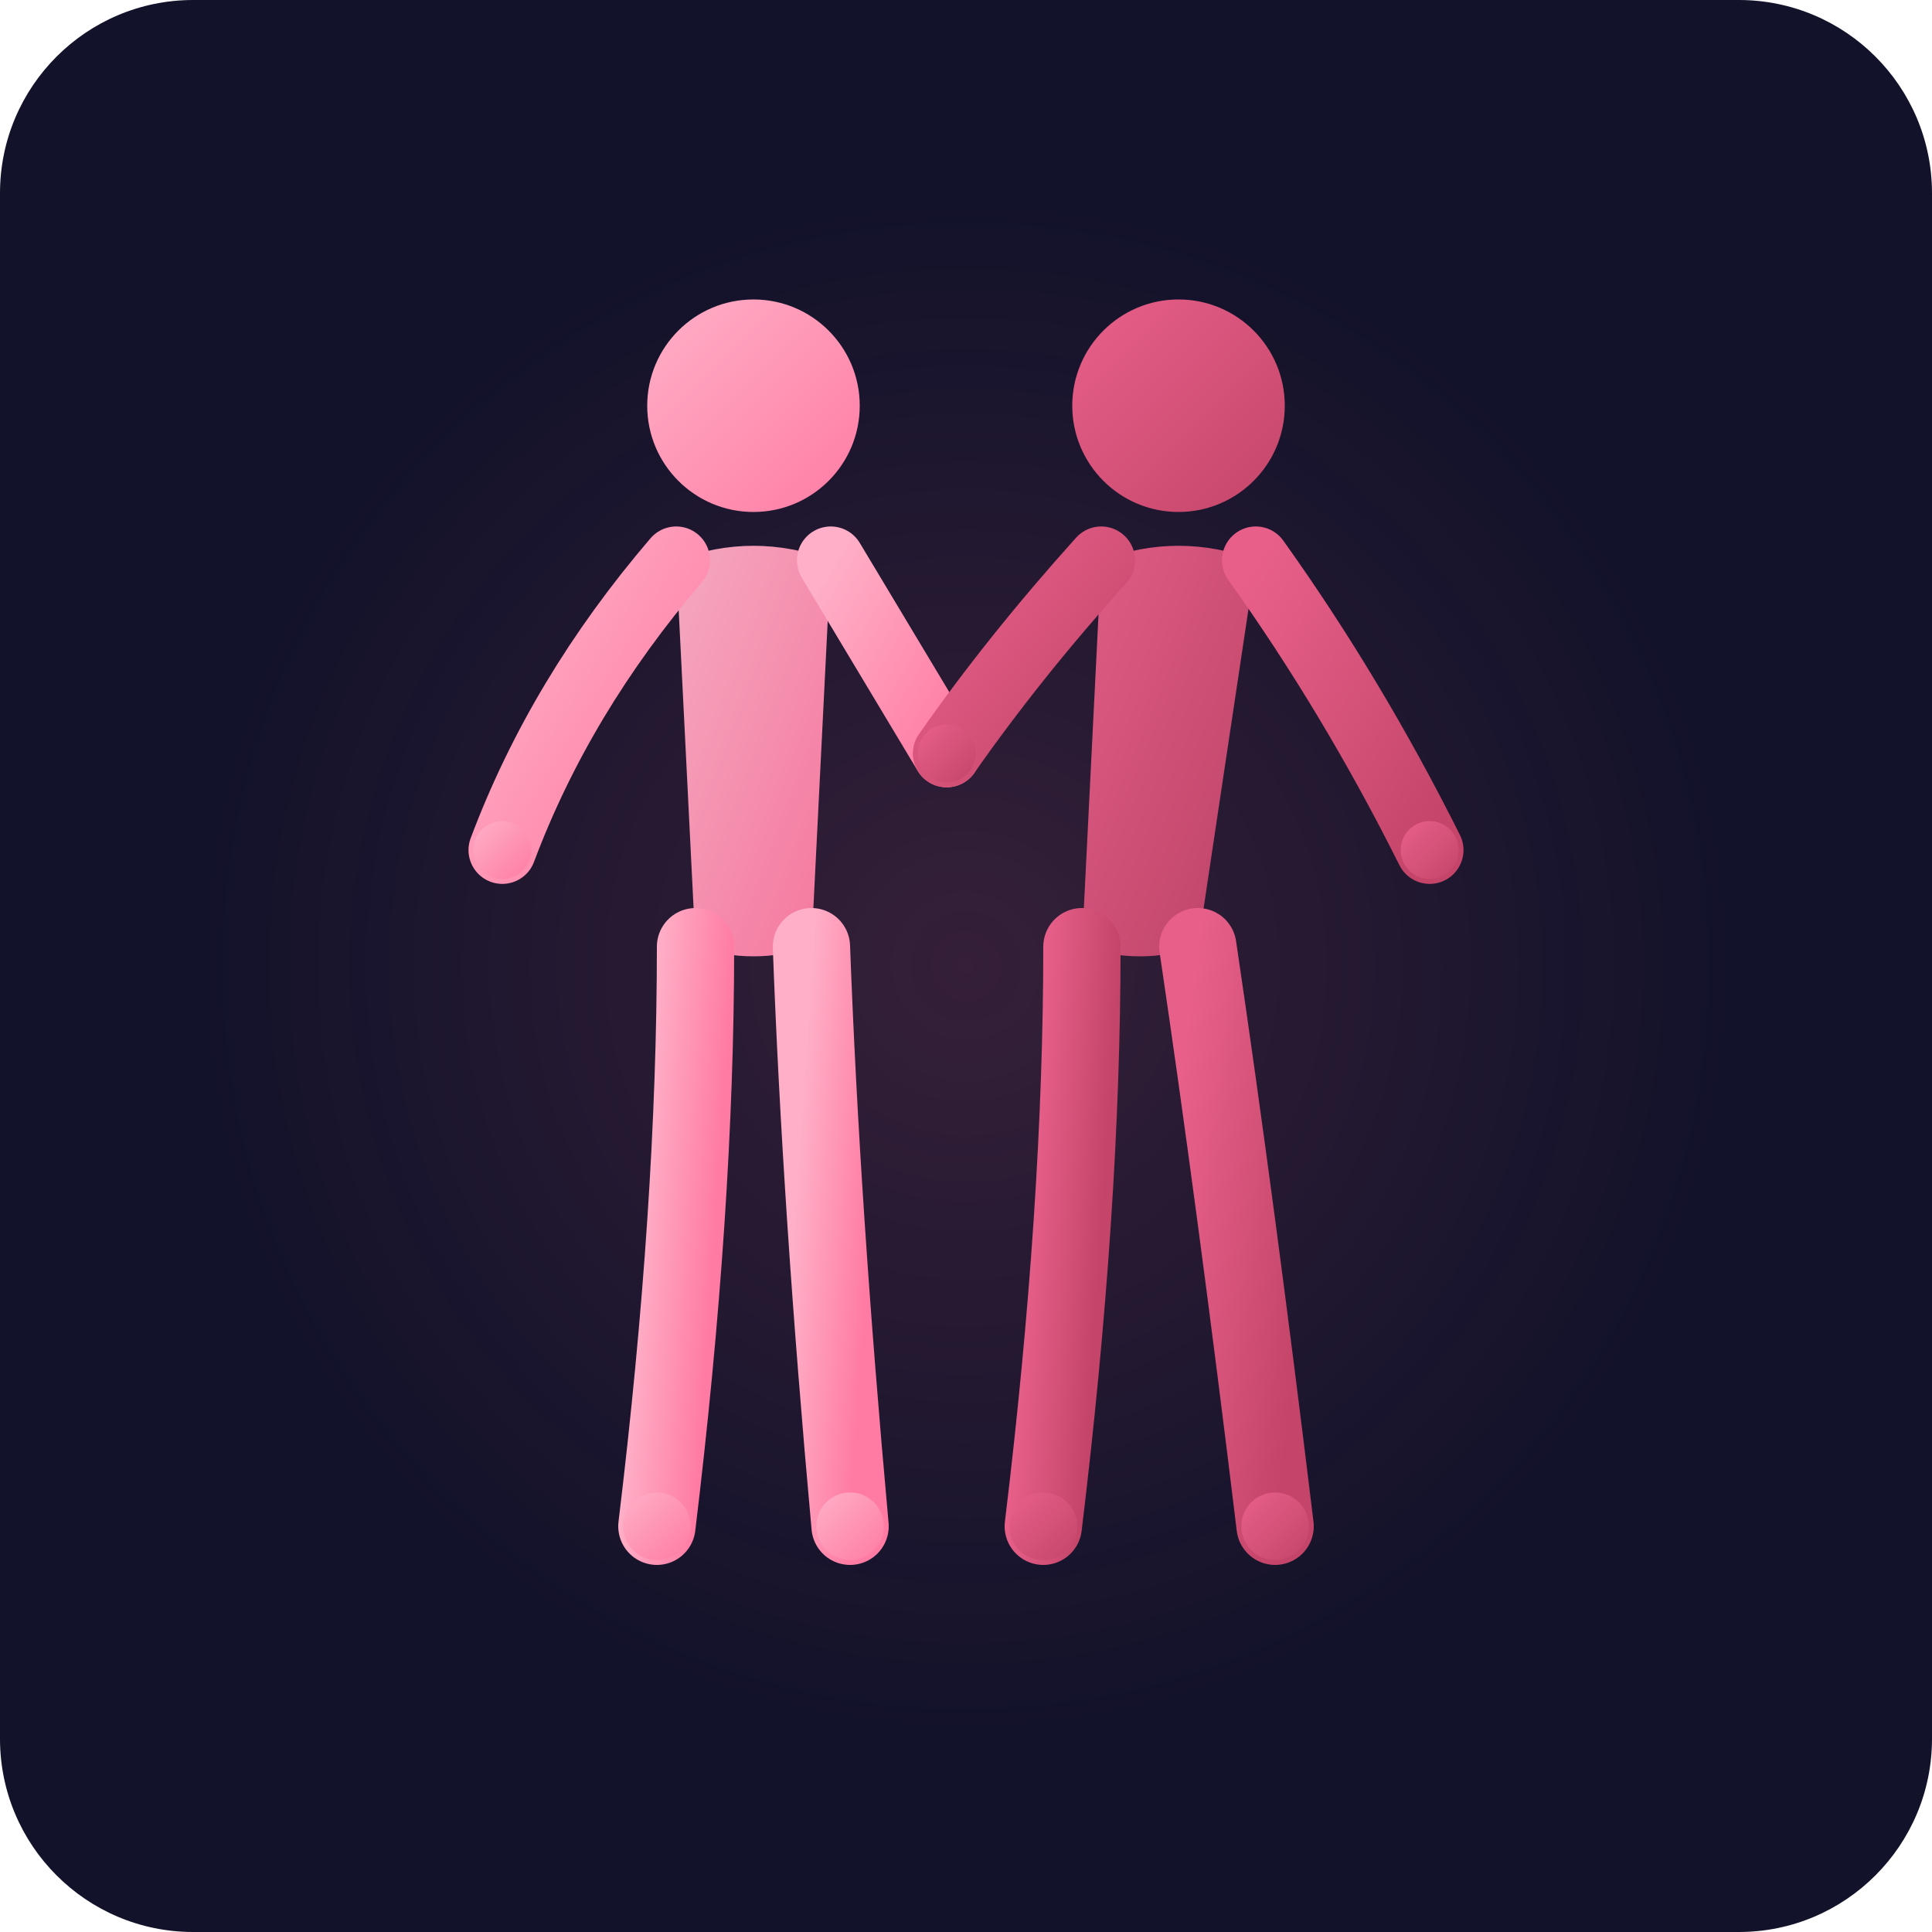
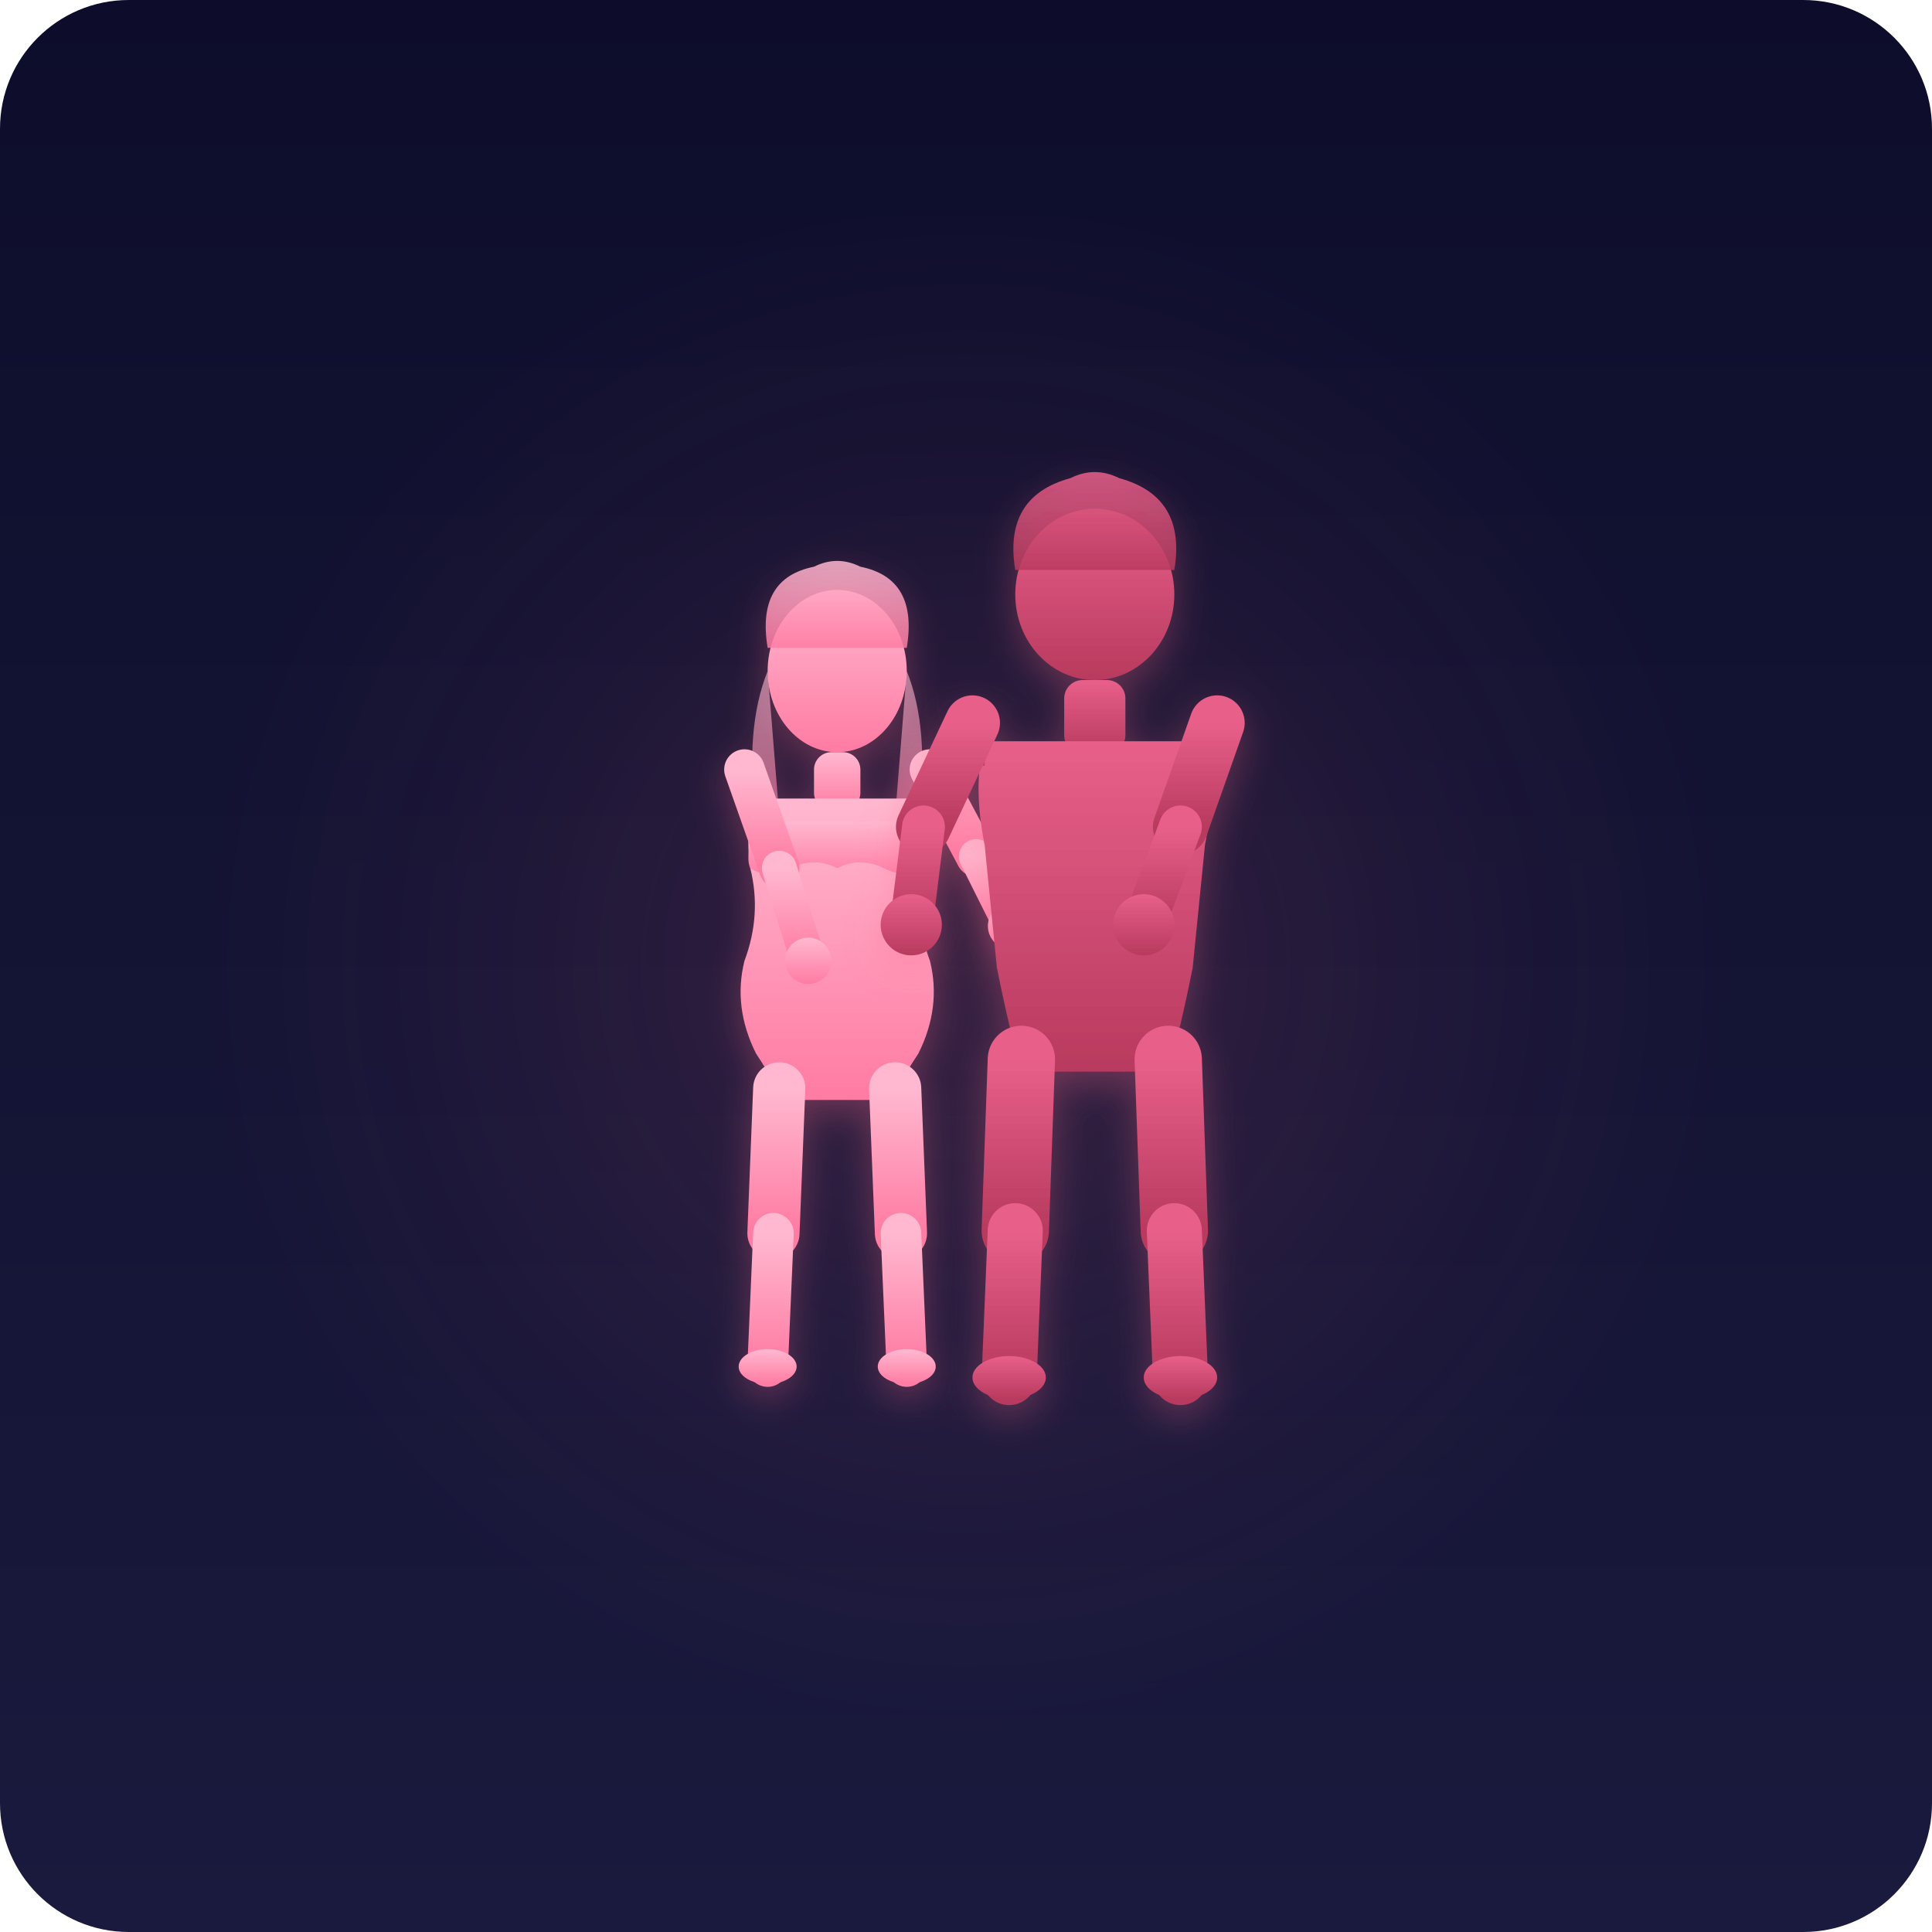
- <svg xmlns="http://www.w3.org/2000/svg" viewBox="0 0 200 200" width="200" height="200">
+ <svg xmlns="http://www.w3.org/2000/svg" viewBox="0 0 300 300" width="300" height="300">
  <defs>
-     <linearGradient id="g1" x1="0%" y1="0%" x2="100%" y2="100%">
-       <stop offset="0%" style="stop-color:#FFB0C8;stop-opacity:1" />
-       <stop offset="100%" style="stop-color:#FF7BA3;stop-opacity:1" />
+     <linearGradient id="bg" x1="0" y1="0" x2="0" y2="1">
+       <stop offset="0%" stop-color="#0d0d2b" />
+       <stop offset="100%" stop-color="#1a1a3e" />
    </linearGradient>
-     <linearGradient id="g2" x1="0%" y1="0%" x2="100%" y2="100%">
-       <stop offset="0%" style="stop-color:#E8608A;stop-opacity:1" />
-       <stop offset="100%" style="stop-color:#C44569;stop-opacity:1" />
+     <linearGradient id="f1" x1="0" y1="0" x2="0" y2="1">
+       <stop offset="0%" stop-color="#FFB8D0" />
+       <stop offset="100%" stop-color="#FF7BA3" />
+     </linearGradient>
+     <linearGradient id="f2" x1="0" y1="0" x2="0" y2="1">
+       <stop offset="0%" stop-color="#E8608A" />
+       <stop offset="100%" stop-color="#B83A5E" />
    </linearGradient>
    <radialGradient id="glow" cx="50%" cy="50%" r="50%">
-       <stop offset="0%" style="stop-color:#FF6B8A;stop-opacity:0.15" />
-       <stop offset="100%" style="stop-color:#FF6B8A;stop-opacity:0" />
+       <stop offset="0%" stop-color="#FF6B8A" stop-opacity="0.15" />
+       <stop offset="60%" stop-color="#FF6B8A" stop-opacity="0.05" />
+       <stop offset="100%" stop-color="#FF6B8A" stop-opacity="0" />
    </radialGradient>
+     <filter id="shadow" x="-20%" y="-20%" width="140%" height="140%">
+       <feDropShadow dx="0" dy="2" stdDeviation="3" flood-color="#FF6B8A" flood-opacity="0.3" />
+     </filter>
  </defs>
-   <rect width="200" height="200" fill="#12122a" rx="20" />
-   <circle cx="100" cy="100" r="80" fill="url(#glow)" />
-   <circle cx="78" cy="42" r="11" fill="url(#g1)" />
-   <line x1="78" y1="51" x2="78.0" y2="55.0" stroke="url(#g1)" stroke-width="6" stroke-linecap="round" />
-   <path d="M70,58 Q78.0,55 86,58               L84,98 Q78.0,100 72,98 Z" fill="url(#g1)" opacity="0.95" />
-   <path d="M70,58 Q58,72 52,88" fill="none" stroke="url(#g1)" stroke-width="7" stroke-linecap="round" />
-   <circle cx="52" cy="88" r="3.0" fill="url(#g1)" />
-   <path d="M86,58 Q92,68 98,78" fill="none" stroke="url(#g1)" stroke-width="7" stroke-linecap="round" />
-   <circle cx="98" cy="78" r="3.0" fill="url(#g1)" />
-   <path d="M72,98 Q72,125 68,158" fill="none" stroke="url(#g1)" stroke-width="8" stroke-linecap="round" />
-   <circle cx="68" cy="158" r="3.5" fill="url(#g1)" />
-   <path d="M84,98 Q85,125 88,158" fill="none" stroke="url(#g1)" stroke-width="8" stroke-linecap="round" />
-   <circle cx="88" cy="158" r="3.5" fill="url(#g1)" />
-   <circle cx="122" cy="42" r="11" fill="url(#g2)" />
-   <line x1="122" y1="51" x2="122.0" y2="55.0" stroke="url(#g2)" stroke-width="6" stroke-linecap="round" />
-   <path d="M114,58 Q122.0,55 130,58               L124,98 Q118.0,100 112,98 Z" fill="url(#g2)" opacity="0.95" />
-   <path d="M114,58 Q105,68 98,78" fill="none" stroke="url(#g2)" stroke-width="7" stroke-linecap="round" />
-   <circle cx="98" cy="78" r="3.0" fill="url(#g2)" />
-   <path d="M130,58 Q140,72 148,88" fill="none" stroke="url(#g2)" stroke-width="7" stroke-linecap="round" />
-   <circle cx="148" cy="88" r="3.0" fill="url(#g2)" />
-   <path d="M112,98 Q112,125 108,158" fill="none" stroke="url(#g2)" stroke-width="8" stroke-linecap="round" />
-   <circle cx="108" cy="158" r="3.5" fill="url(#g2)" />
-   <path d="M124,98 Q128,125 132,158" fill="none" stroke="url(#g2)" stroke-width="8" stroke-linecap="round" />
-   <circle cx="132" cy="158" r="3.5" fill="url(#g2)" />
+   <rect width="300" height="300" fill="url(#bg)" rx="20" />
+   <circle cx="150" cy="150" r="120" fill="url(#glow)" />
+   <g transform="translate(130,160) rotate(0) scale(0.9)" filter="url(#shadow)">
+     <ellipse cx="0" cy="-62" rx="12" ry="14" fill="url(#f1)" />
+     <path d="M-12,-66 Q-14,-78 -4,-80 Q0,-82 4,-80 Q14,-78 12,-66" fill="url(#f1)" opacity="0.85" />
+     <path d="M-12,-62 Q-16,-52 -14,-37 Q-12,-32 -10,-37" fill="url(#f1)" opacity="0.6" />
+     <path d="M12,-62 Q16,-52 14,-37 Q12,-32 10,-37" fill="url(#f1)" opacity="0.6" />
+     <rect x="-4" y="-48" width="8" height="10" rx="3" fill="url(#f1)" />
+     <path d="M-14,-40 Q-16,-35 -15,-28 Q-13,-20 -16,-12 Q-18,-4 -14,4 Q-10,10 -10,12 L10,12 Q10,10 14,4 Q18,-4 16,-12 Q13,-20 15,-28 Q16,-35 14,-40 Z" fill="url(#f1)" />
+     <path d="M-14,-36 Q-16,-30 -15,-28 Q-12,-26 -8,-28 Q-4,-30 0,-28 Q4,-30 8,-28 Q12,-26 15,-28 Q16,-30 14,-36" fill="url(#f1)" opacity="0.9" />
+     <line x1="-16" y1="-45" x2="-10" y2="-28" stroke="url(#f1)" stroke-width="7" stroke-linecap="round" />
+     <line x1="-10" y1="-28" x2="-5" y2="-12" stroke="url(#f1)" stroke-width="6" stroke-linecap="round" />
+     <circle cx="-5" cy="-12" r="4" fill="url(#f1)" />
+     <line x1="16" y1="-45" x2="24" y2="-30" stroke="url(#f1)" stroke-width="7" stroke-linecap="round" />
+     <line x1="24" y1="-30" x2="30" y2="-18" stroke="url(#f1)" stroke-width="6" stroke-linecap="round" />
+     <circle cx="30" cy="-18" r="4" fill="url(#f1)" />
+     <line x1="-10" y1="10" x2="-11" y2="35" stroke="url(#f1)" stroke-width="9" stroke-linecap="round" />
+     <line x1="-11" y1="35" x2="-12" y2="58" stroke="url(#f1)" stroke-width="7" stroke-linecap="round" />
+     <ellipse cx="-12" cy="58" rx="5" ry="3" fill="url(#f1)" />
+     <line x1="10" y1="10" x2="11" y2="35" stroke="url(#f1)" stroke-width="9" stroke-linecap="round" />
+     <line x1="11" y1="35" x2="12" y2="58" stroke="url(#f1)" stroke-width="7" stroke-linecap="round" />
+     <ellipse cx="12" cy="58" rx="5" ry="3" fill="url(#f1)" />
+   </g>
+   <g transform="translate(170,155) rotate(0) scale(0.95)" filter="url(#shadow)">
+     <ellipse cx="0" cy="-66" rx="13" ry="14" fill="url(#f2)" />
+     <path d="M-13,-70 Q-15,-82 -4,-85 Q0,-87 4,-85 Q15,-82 13,-70" fill="url(#f2)" opacity="0.85" />
+     <rect x="-5" y="-52" width="10" height="12" rx="3" fill="url(#f2)" />
+     <path d="M-18,-42 Q-20,-35 -18,-25 Q-17,-15 -16,-5 Q-14,5 -12,12 L12,12 Q14,5 16,-5 Q17,-15 18,-25 Q20,-35 18,-42 Z" fill="url(#f2)" />
+     <path d="M-18,-42 Q-22,-44 -22,-40 Q-22,-38 -18,-38" fill="url(#f2)" opacity="0.8" />
+     <path d="M18,-42 Q22,-44 22,-40 Q22,-38 18,-38" fill="url(#f2)" opacity="0.8" />
+     <line x1="-20" y1="-45" x2="-28" y2="-28" stroke="url(#f2)" stroke-width="9" stroke-linecap="round" />
+     <line x1="-28" y1="-28" x2="-30" y2="-12" stroke="url(#f2)" stroke-width="7" stroke-linecap="round" />
+     <circle cx="-30" cy="-12" r="5" fill="url(#f2)" />
+     <line x1="20" y1="-45" x2="14" y2="-28" stroke="url(#f2)" stroke-width="9" stroke-linecap="round" />
+     <line x1="14" y1="-28" x2="8" y2="-12" stroke="url(#f2)" stroke-width="7" stroke-linecap="round" />
+     <circle cx="8" cy="-12" r="5" fill="url(#f2)" />
+     <line x1="-12" y1="10" x2="-13" y2="38" stroke="url(#f2)" stroke-width="11" stroke-linecap="round" />
+     <line x1="-13" y1="38" x2="-14" y2="62" stroke="url(#f2)" stroke-width="9" stroke-linecap="round" />
+     <ellipse cx="-14" cy="62" rx="6" ry="3.5" fill="url(#f2)" />
+     <line x1="12" y1="10" x2="13" y2="38" stroke="url(#f2)" stroke-width="11" stroke-linecap="round" />
+     <line x1="13" y1="38" x2="14" y2="62" stroke="url(#f2)" stroke-width="9" stroke-linecap="round" />
+     <ellipse cx="14" cy="62" rx="6" ry="3.5" fill="url(#f2)" />
+   </g>
</svg>
